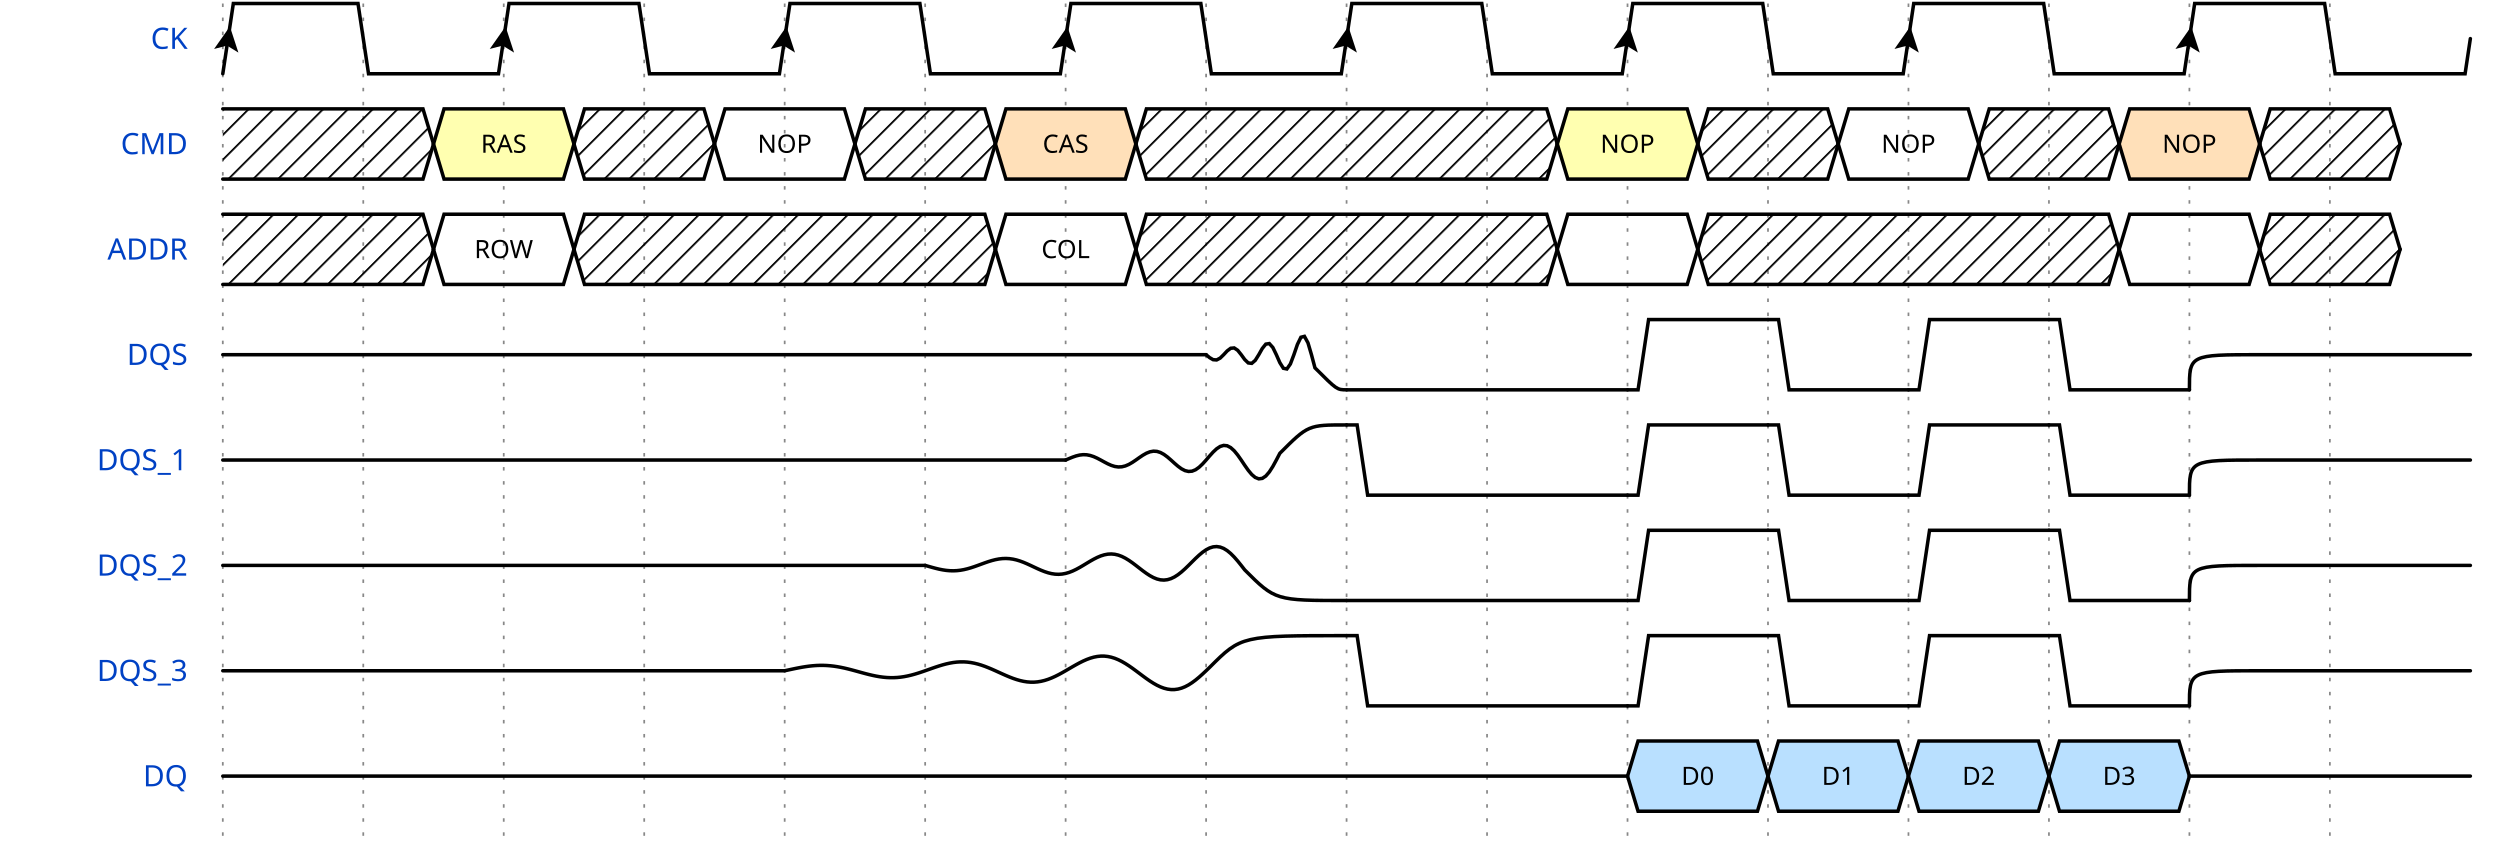
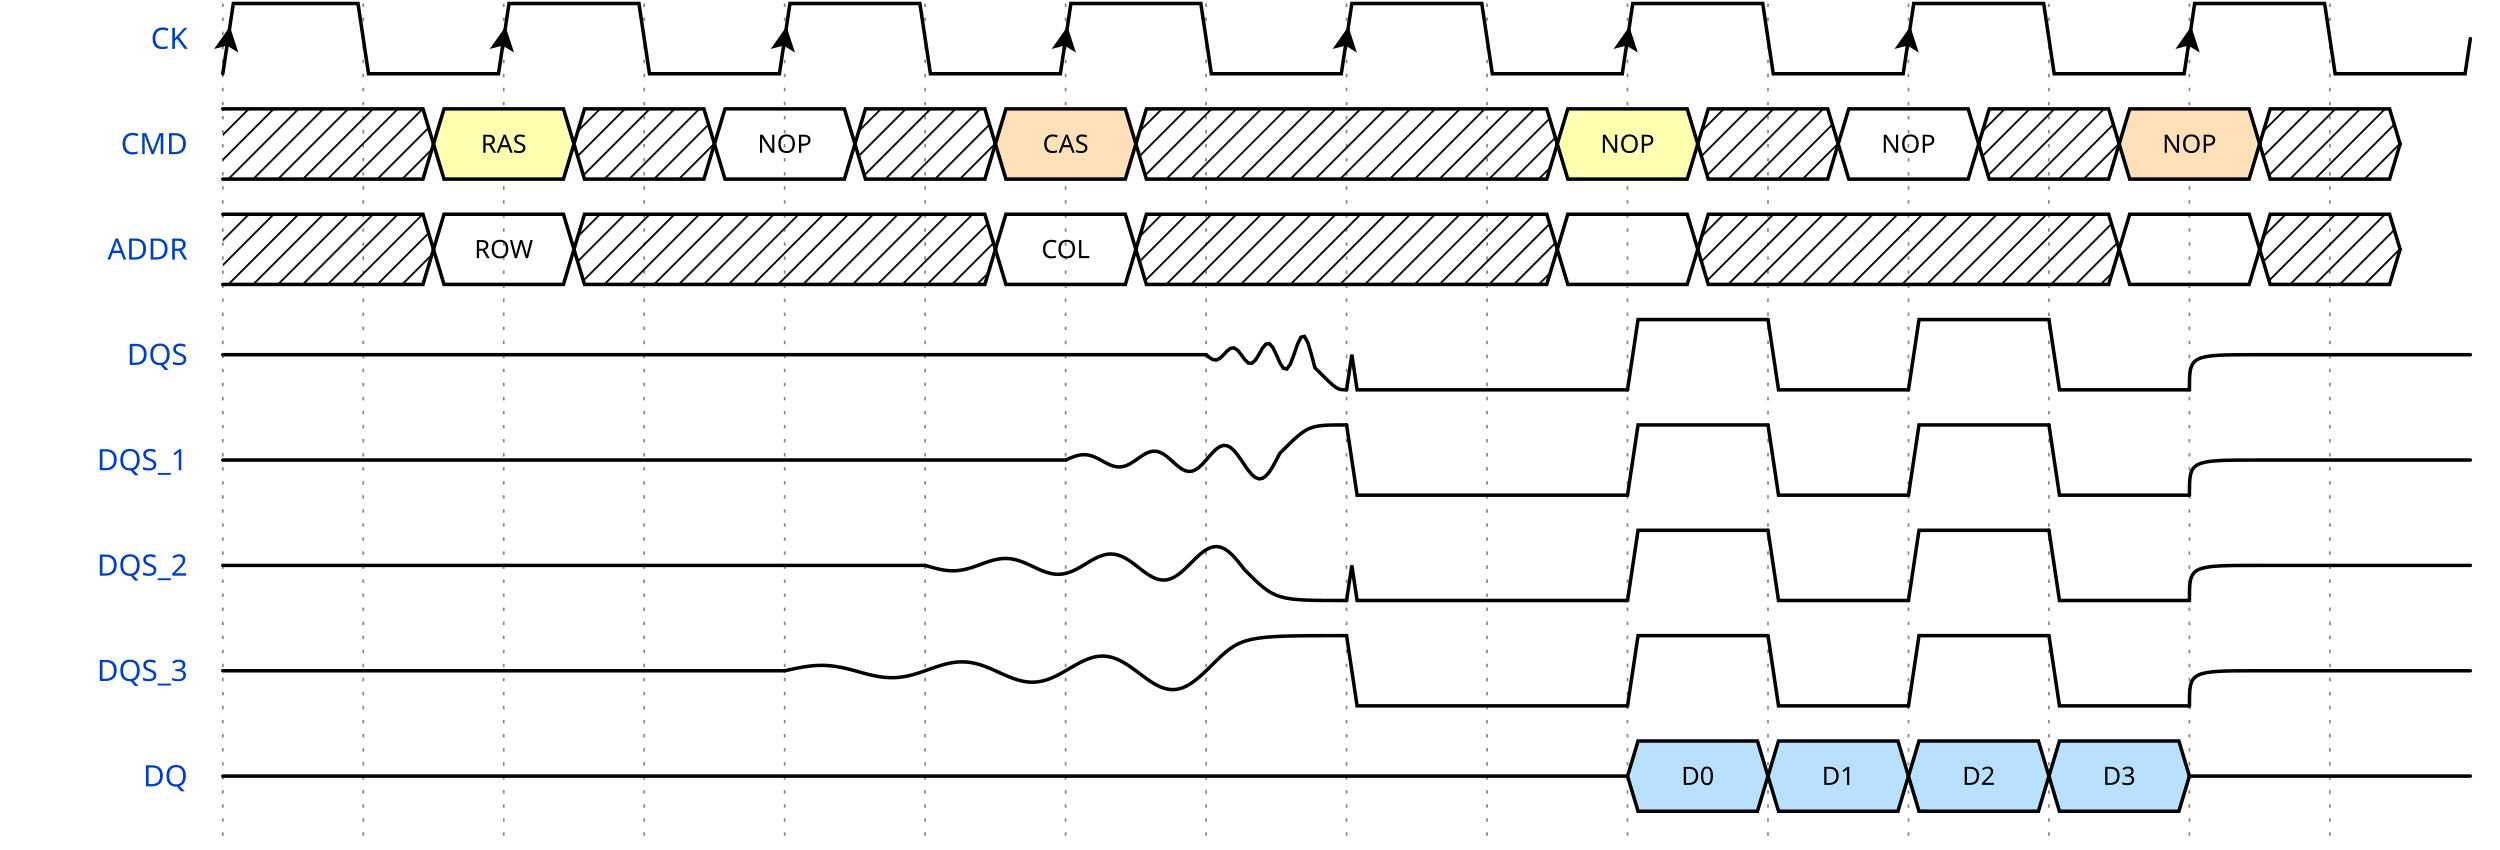
<svg xmlns="http://www.w3.org/2000/svg" width="706" height="240.0" viewBox="-1 -1 707 242.0">
  <style>
.title {fill: rgba(0, 65, 196, 255);font-weight: 500;font-size: 0.700em;font-family: Fira Mono;text-align: right;text-anchor: end;dominant-baseline: middle;alignment-baseline: central;}
.text {fill: rgba(0, 0, 0, 255);font-size: 0.900em;font-style: normal;font-variant: normal;font-weight: 500;font-stretch: normal;text-align: center;font-family: Fira Mono;}
.attr {fill: rgba(0, 0, 0, 255);font-size: 9.000px;font-style: normal;font-variant: normal;font-weight: 200;font-stretch: normal;text-align: center;font-family: Fira Mono;text-anchor: middle;dominant-baseline: middle;alignment-baseline: central;}
.path {fill: none;stroke: rgba(0, 0, 0, 255);stroke-width: 1;stroke-linecap: round;stroke-linejoin: miter;stroke-miterlimit: 4;stroke-dasharray: none;}
.stripe {fill: none;stroke: rgba(0, 0, 0, 255);stroke-width: 0.5;stroke-linecap: round;stroke-linejoin: miter;stroke-miterlimit: 4;stroke-dasharray: none;}
.data {fill: rgba(0, 0, 0, 255);font-size: 0.600em;font-style: normal;font-variant: normal;font-weight: 500;font-stretch: normal;text-align: center;font-family: Fira Mono;text-anchor: middle;dominant-baseline: middle;alignment-baseline: central;}
.arrow {fill: rgba(0, 0, 0, 255);stroke: none;}
.hide {fill: rgba(255, 255, 255, 255);stroke: rgba(255, 255, 255, 255);stroke-width: 2;}
.hatch {fill: url(#diagonalHatch);}
.s2-polygon {fill: rgba(0, 0, 0, 0);stroke: none;}
.s3-polygon {fill: rgba(255, 255, 176, 255);stroke: none;}
.s4-polygon {fill: rgba(255, 224, 185, 255);stroke: none;}
.s5-polygon {fill: rgba(185, 224, 255, 255);stroke: none;}
.tick {stroke: rgba(136, 136, 136, 255);stroke-width: 0.5;stroke-dasharray: 1, 3;}
.big_gap {stroke: rgba(136, 136, 136, 255);stroke-width: 0.5;stroke-dasharray: none;}
.edge {fill: none;stroke: rgba(0, 0, 255, 255);stroke-width: 1;}
.edge-arrow {fill: rgba(0, 0, 255, 255);stroke: none;overflow: visible;}
.edge-text {font-family: Fira Mono;font-size: 0.625em;fill: rgba(0, 0, 0, 255);filter: #solid;transform: translate(0, 2.5px);text-anchor: middle;}
.edge-background {fill: rgba(255, 255, 255, 255);stroke: rgba(255, 255, 255, 255);stroke-width: 2;}
.border {stroke-width: 1.25;stroke: rgba(0, 0, 0, 255);}
.h1 {fill: rgba(0, 0, 0, 255);font-size: 15.258px;font-weight: bold;font-family: Fira Mono;text-align: left;dominant-baseline: middle;}
.h2 {fill: rgba(0, 0, 0, 255);font-size: 12.208px;font-weight: bold;font-family: Fira Mono;text-align: left;dominant-baseline: middle;}
.h3 {fill: rgba(0, 0, 0, 255);font-size: 9.767px;font-weight: bold;font-family: Fira Mono;text-align: left;dominant-baseline: middle;}
.h4 {fill: rgba(0, 0, 0, 255);font-size: 7.817px;font-weight: bold;font-family: Fira Mono;text-align: left;dominant-baseline: middle;}
.h5 {fill: rgba(0, 0, 0, 255);font-size: 6.250px;font-weight: bold;font-family: Fira Mono;text-align: left;dominant-baseline: middle;}
.h6 {fill: rgba(0, 0, 0, 255);font-size: 5.000px;font-weight: bold;font-family: Fira Mono;text-align: left;dominant-baseline: middle;}
.reg-data {fill: rgba(0, 0, 0, 255);font-size: 0.800em;font-style: normal;font-variant: normal;font-weight: 500;font-stretch: normal;text-align: center;font-family: Fira Mono;text-anchor: middle;dominant-baseline: middle;alignment-baseline: central;}
.reg-pos {fill: rgba(0, 0, 0, 255);font-size: 0.600em;font-style: normal;font-variant: normal;font-weight: 500;font-stretch: normal;text-align: center;font-family: Fira Mono;text-anchor: middle;dominant-baseline: middle;alignment-baseline: central;}</style>
  <defs>
    <pattern id="diagonalHatch" width="5" height="5" patternTransform="rotate(45 0 0)" patternUnits="userSpaceOnUse">
      <line x1="0" y1="0" x2="0" y2="5" style="stroke:black; stroke-width:1" />
    </pattern>
    <marker id="arrow" viewBox="0 0 10 10" refX="10" refY="5" markerWidth="7" markerHeight="7" markerUnits="userSpaceOnUse" orient="auto-start-reverse" style="fill:#00F;">
      <path d="M 0 0 L 10 5 L 0 10 z" />
    </marker>
    <filter x="0" y="0" width="1" height="1" id="solid">
      <feFlood flood-color="white" />
      <feComposite in="SourceGraphic" />
    </filter>
  </defs>
  <g id="a">
    <g id="ticks_15" transform="translate(60, 0)">
      <path d="M0,0 L0,240.0" class="tick" style="fill: none;" />
      <path d="M40,0 L40,240.0" class="tick" style="fill: none;" />
      <path d="M80,0 L80,240.0" class="tick" style="fill: none;" />
      <path d="M120,0 L120,240.0" class="tick" style="fill: none;" />
      <path d="M160,0 L160,240.0" class="tick" style="fill: none;" />
      <path d="M200,0 L200,240.0" class="tick" style="fill: none;" />
      <path d="M240,0 L240,240.0" class="tick" style="fill: none;" />
      <path d="M280,0 L280,240.0" class="tick" style="fill: none;" />
      <path d="M320,0 L320,240.0" class="tick" style="fill: none;" />
      <path d="M360,0 L360,240.0" class="tick" style="fill: none;" />
      <path d="M400,0 L400,240.0" class="tick" style="fill: none;" />
      <path d="M440,0 L440,240.0" class="tick" style="fill: none;" />
      <path d="M480,0 L480,240.0" class="tick" style="fill: none;" />
      <path d="M520,0 L520,240.0" class="tick" style="fill: none;" />
      <path d="M560,0 L560,240.0" class="tick" style="fill: none;" />
      <path d="M600,0 L600,240.0" class="tick" style="fill: none;" />
    </g>
    <g id="CK" transform="translate(60, 0)">
      <text x="-10" y="10" class="title" style="stroke: none;">CK</text>
      <g data-symbol="P" transform="translate(0, 0)" class="s2">
        <path d="M0,20 L3.0,0 L38.5,0 L41.5,20 L78.5,20 L80,10.0" class="path" style="fill: none;" />
        <path d="M-3.5 -3.5 L0 3.5 L3.5 -3.5 L0 -2 L-3.5 -3.5" transform="translate(1.5, 10.0) rotate(-171.4692, 0, 0)" class="arrow" style="" />
      </g>
      <g data-symbol="P" transform="translate(80, 0)" class="s2">
        <path d="M0,10.0 L1.5,0 L38.5,0 L41.5,20 L78.5,20 L80,10.0" class="path" style="fill: none;" />
        <path d="M-3.5 -3.5 L0 3.5 L3.5 -3.5 L0 -2 L-3.5 -3.5" transform="translate(0.0, 10.0) rotate(-171.4692, 0, 0)" class="arrow" style="" />
      </g>
      <g data-symbol="P" transform="translate(160, 0)" class="s2">
        <path d="M0,10.0 L1.5,0 L38.5,0 L41.5,20 L78.5,20 L80,10.0" class="path" style="fill: none;" />
        <path d="M-3.5 -3.5 L0 3.5 L3.5 -3.5 L0 -2 L-3.5 -3.5" transform="translate(0.0, 10.0) rotate(-171.4692, 0, 0)" class="arrow" style="" />
      </g>
      <g data-symbol="P" transform="translate(240, 0)" class="s2">
        <path d="M0,10.0 L1.5,0 L38.5,0 L41.5,20 L78.5,20 L80,10.0" class="path" style="fill: none;" />
        <path d="M-3.5 -3.5 L0 3.5 L3.5 -3.5 L0 -2 L-3.5 -3.5" transform="translate(0.0, 10.0) rotate(-171.4692, 0, 0)" class="arrow" style="" />
      </g>
      <g data-symbol="P" transform="translate(320, 0)" class="s2">
        <path d="M0,10.0 L1.5,0 L38.5,0 L41.5,20 L78.5,20 L80,10.0" class="path" style="fill: none;" />
        <path d="M-3.5 -3.5 L0 3.5 L3.5 -3.5 L0 -2 L-3.5 -3.5" transform="translate(0.0, 10.0) rotate(-171.4692, 0, 0)" class="arrow" style="" />
      </g>
      <g data-symbol="P" transform="translate(400, 0)" class="s2">
        <path d="M0,10.0 L1.5,0 L38.5,0 L41.5,20 L78.5,20 L80,10.0" class="path" style="fill: none;" />
        <path d="M-3.5 -3.5 L0 3.5 L3.5 -3.5 L0 -2 L-3.5 -3.5" transform="translate(0.0, 10.0) rotate(-171.4692, 0, 0)" class="arrow" style="" />
      </g>
      <g data-symbol="P" transform="translate(480, 0)" class="s2">
        <path d="M0,10.0 L1.5,0 L38.5,0 L41.5,20 L78.5,20 L80,10.0" class="path" style="fill: none;" />
        <path d="M-3.5 -3.5 L0 3.5 L3.5 -3.5 L0 -2 L-3.5 -3.5" transform="translate(0.0, 10.0) rotate(-171.4692, 0, 0)" class="arrow" style="" />
      </g>
      <g data-symbol="P" transform="translate(560, 0)" class="s2">
        <path d="M0,10.0 L1.5,0 L38.5,0 L41.5,20 L78.5,20 L80,10.0" class="path" style="fill: none;" />
        <path d="M-3.5 -3.5 L0 3.5 L3.5 -3.5 L0 -2 L-3.5 -3.5" transform="translate(0.0, 10.0) rotate(-171.4692, 0, 0)" class="arrow" style="" />
      </g>
    </g>
    <g id="CMD" transform="translate(60, 30.0)">
      <text x="-10" y="10" class="title" style="stroke: none;">CMD</text>
      <g data-symbol="x" transform="translate(0, 0)" class="s2">
        <polygon points="0,0 3,0 57.0,0 60.0,10.0 57.0,20 3,20 0,20 " class="hatch" style="" />
        <path d="M0,0 L3,0 L57.0,0 L60.0,10.0" class="path" style="fill: none;" />
        <path d="M0,20 L3,20 L57.0,20 L60.0,10.0" class="path" style="fill: none;" />
      </g>
      <g data-symbol="3" transform="translate(60.0, 0)" class="s3">
        <polygon points="0,10.0 3,0 37,0 40,10.0 37,20 3,20 0,10.0 " class="s3-polygon" style="" />
        <path d="M0,10.0 L3,0 L37,0 L40,10.0" class="path" style="fill: none;" />
        <path d="M0,10.0 L3,20 L37,20 L40,10.0" class="path" style="fill: none;" />
        <text x="20" y="10" class="data" style="stroke: none;">RAS</text>
      </g>
      <g data-symbol="x" transform="translate(100.0, 0)" class="s2">
        <polygon points="0,10.0 3,0 37,0 40,10.0 37,20 3,20 0,10.0 " class="hatch" style="" />
        <path d="M0,10.0 L3,0 L37,0 L40,10.0" class="path" style="fill: none;" />
        <path d="M0,10.0 L3,20 L37,20 L40,10.0" class="path" style="fill: none;" />
      </g>
      <g data-symbol="=" transform="translate(140.0, 0)" class="s2">
        <polygon points="0,10.0 3,0 37,0 40,10.0 37,20 3,20 0,10.0 " class="s2-polygon" style="" />
        <path d="M0,10.0 L3,0 L37,0 L40,10.0" class="path" style="fill: none;" />
        <path d="M0,10.0 L3,20 L37,20 L40,10.0" class="path" style="fill: none;" />
        <text x="20" y="10" class="data" style="stroke: none;">NOP</text>
      </g>
      <g data-symbol="x" transform="translate(180.0, 0)" class="s2">
        <polygon points="0,10.0 3,0 37,0 40,10.0 37,20 3,20 0,10.0 " class="hatch" style="" />
        <path d="M0,10.0 L3,0 L37,0 L40,10.0" class="path" style="fill: none;" />
        <path d="M0,10.0 L3,20 L37,20 L40,10.0" class="path" style="fill: none;" />
      </g>
      <g data-symbol="4" transform="translate(220.0, 0)" class="s4">
        <polygon points="0,10.0 3,0 37,0 40,10.0 37,20 3,20 0,10.0 " class="s4-polygon" style="" />
        <path d="M0,10.0 L3,0 L37,0 L40,10.0" class="path" style="fill: none;" />
        <path d="M0,10.0 L3,20 L37,20 L40,10.0" class="path" style="fill: none;" />
        <text x="20" y="10" class="data" style="stroke: none;">CAS</text>
      </g>
      <g data-symbol="x" transform="translate(260.0, 0)" class="s2">
        <polygon points="0,10.0 3,0 117,0 120,10.0 117,20 3,20 0,10.0 " class="hatch" style="" />
        <path d="M0,10.0 L3,0 L117,0 L120,10.0" class="path" style="fill: none;" />
        <path d="M0,10.0 L3,20 L117,20 L120,10.0" class="path" style="fill: none;" />
      </g>
      <g data-symbol="3" transform="translate(380.0, 0)" class="s3">
        <polygon points="0,10.0 3,0 37,0 40,10.0 37,20 3,20 0,10.0 " class="s3-polygon" style="" />
        <path d="M0,10.0 L3,0 L37,0 L40,10.0" class="path" style="fill: none;" />
        <path d="M0,10.0 L3,20 L37,20 L40,10.0" class="path" style="fill: none;" />
        <text x="20" y="10" class="data" style="stroke: none;">NOP</text>
      </g>
      <g data-symbol="x" transform="translate(420.0, 0)" class="s2">
        <polygon points="0,10.0 3,0 37,0 40,10.0 37,20 3,20 0,10.0 " class="hatch" style="" />
        <path d="M0,10.0 L3,0 L37,0 L40,10.0" class="path" style="fill: none;" />
        <path d="M0,10.0 L3,20 L37,20 L40,10.0" class="path" style="fill: none;" />
      </g>
      <g data-symbol="=" transform="translate(460.0, 0)" class="s2">
        <polygon points="0,10.0 3,0 37,0 40,10.0 37,20 3,20 0,10.0 " class="s2-polygon" style="" />
        <path d="M0,10.0 L3,0 L37,0 L40,10.0" class="path" style="fill: none;" />
        <path d="M0,10.0 L3,20 L37,20 L40,10.0" class="path" style="fill: none;" />
        <text x="20" y="10" class="data" style="stroke: none;">NOP</text>
      </g>
      <g data-symbol="x" transform="translate(500.0, 0)" class="s2">
        <polygon points="0,10.0 3,0 37,0 40,10.0 37,20 3,20 0,10.0 " class="hatch" style="" />
        <path d="M0,10.0 L3,0 L37,0 L40,10.0" class="path" style="fill: none;" />
        <path d="M0,10.0 L3,20 L37,20 L40,10.0" class="path" style="fill: none;" />
      </g>
      <g data-symbol="4" transform="translate(540.0, 0)" class="s4">
        <polygon points="0,10.0 3,0 37,0 40,10.0 37,20 3,20 0,10.0 " class="s4-polygon" style="" />
        <path d="M0,10.0 L3,0 L37,0 L40,10.0" class="path" style="fill: none;" />
        <path d="M0,10.0 L3,20 L37,20 L40,10.0" class="path" style="fill: none;" />
        <text x="20" y="10" class="data" style="stroke: none;">NOP</text>
      </g>
      <g data-symbol="x" transform="translate(580.0, 0)" class="s2">
        <polygon points="0,10.0 3,0 37,0 40,10.0 37,20 3,20 0,10.0 " class="hatch" style="" />
        <path d="M0,10.0 L3,0 L37,0 L40,10.0" class="path" style="fill: none;" />
        <path d="M0,10.0 L3,20 L37,20 L40,10.0" class="path" style="fill: none;" />
      </g>
    </g>
    <g id="ADDR" transform="translate(60, 60.0)">
      <text x="-10" y="10" class="title" style="stroke: none;">ADDR</text>
      <g data-symbol="x" transform="translate(0, 0)" class="s2">
        <polygon points="0,0 3,0 57.0,0 60.0,10.0 57.0,20 3,20 0,20 " class="hatch" style="" />
        <path d="M0,0 L3,0 L57.0,0 L60.0,10.0" class="path" style="fill: none;" />
        <path d="M0,20 L3,20 L57.0,20 L60.0,10.0" class="path" style="fill: none;" />
      </g>
      <g data-symbol="=" transform="translate(60.0, 0)" class="s2">
        <polygon points="0,10.0 3,0 37,0 40,10.0 37,20 3,20 0,10.0 " class="s2-polygon" style="" />
        <path d="M0,10.0 L3,0 L37,0 L40,10.0" class="path" style="fill: none;" />
        <path d="M0,10.0 L3,20 L37,20 L40,10.0" class="path" style="fill: none;" />
        <text x="20" y="10" class="data" style="stroke: none;">ROW</text>
      </g>
      <g data-symbol="x" transform="translate(100.0, 0)" class="s2">
        <polygon points="0,10.0 3,0 117,0 120,10.0 117,20 3,20 0,10.0 " class="hatch" style="" />
        <path d="M0,10.0 L3,0 L117,0 L120,10.0" class="path" style="fill: none;" />
        <path d="M0,10.0 L3,20 L117,20 L120,10.0" class="path" style="fill: none;" />
      </g>
      <g data-symbol="=" transform="translate(220.0, 0)" class="s2">
        <polygon points="0,10.0 3,0 37,0 40,10.0 37,20 3,20 0,10.0 " class="s2-polygon" style="" />
        <path d="M0,10.0 L3,0 L37,0 L40,10.0" class="path" style="fill: none;" />
        <path d="M0,10.0 L3,20 L37,20 L40,10.0" class="path" style="fill: none;" />
        <text x="20" y="10" class="data" style="stroke: none;">COL</text>
      </g>
      <g data-symbol="x" transform="translate(260.0, 0)" class="s2">
        <polygon points="0,10.0 3,0 117,0 120,10.0 117,20 3,20 0,10.0 " class="hatch" style="" />
        <path d="M0,10.0 L3,0 L117,0 L120,10.0" class="path" style="fill: none;" />
        <path d="M0,10.0 L3,20 L117,20 L120,10.0" class="path" style="fill: none;" />
      </g>
      <g data-symbol="=" transform="translate(380.0, 0)" class="s2">
        <polygon points="0,10.0 3,0 37,0 40,10.0 37,20 3,20 0,10.0 " class="s2-polygon" style="" />
        <path d="M0,10.0 L3,0 L37,0 L40,10.0" class="path" style="fill: none;" />
        <path d="M0,10.0 L3,20 L37,20 L40,10.0" class="path" style="fill: none;" />
        <text x="20" y="10" class="data" style="stroke: none;" />
      </g>
      <g data-symbol="x" transform="translate(420.0, 0)" class="s2">
        <polygon points="0,10.0 3,0 117,0 120,10.0 117,20 3,20 0,10.0 " class="hatch" style="" />
        <path d="M0,10.0 L3,0 L117,0 L120,10.0" class="path" style="fill: none;" />
        <path d="M0,10.0 L3,20 L117,20 L120,10.0" class="path" style="fill: none;" />
      </g>
      <g data-symbol="=" transform="translate(540.0, 0)" class="s2">
        <polygon points="0,10.0 3,0 37,0 40,10.0 37,20 3,20 0,10.0 " class="s2-polygon" style="" />
        <path d="M0,10.0 L3,0 L37,0 L40,10.0" class="path" style="fill: none;" />
        <path d="M0,10.0 L3,20 L37,20 L40,10.0" class="path" style="fill: none;" />
        <text x="20" y="10" class="data" style="stroke: none;" />
      </g>
      <g data-symbol="x" transform="translate(580.0, 0)" class="s2">
        <polygon points="0,10.0 3,0 37,0 40,10.0 37,20 3,20 0,10.0 " class="hatch" style="" />
        <path d="M0,10.0 L3,0 L37,0 L40,10.0" class="path" style="fill: none;" />
        <path d="M0,10.0 L3,20 L37,20 L40,10.0" class="path" style="fill: none;" />
      </g>
    </g>
    <g id="DQS" transform="translate(60, 90.0)">
      <text x="-10" y="10" class="title" style="stroke: none;">DQS</text>
      <g data-symbol="z" transform="translate(0, 0)" class="s2">
        <path d="M0,10.0 C1.5,10.0 1.5,10.0 20,10.0 L280,10.0" class="path" style="fill: none;" />
      </g>
      <g data-symbol="m" transform="translate(280, 0)" class="s2">
        <path d="m0,10.0 L0,10.0 1,10.836 2,11.422 3,11.495 4,10.972 5,10.0 6,8.926 7,8.173 8,8.08 9,8.752 10,10.0 11,11.379 12,12.345 13,12.466 14,11.602 15,10.0 16,8.23 17,6.989 18,6.834 19,7.943 20,10 21,12.273 22,13.867 23,14.065 24,12.641 25,10 26,7.081 27,5.035 28,4.78 29,6.609 30,10 31,13.748 C37.252,20 37.252,20 40,20" class="path" style="fill: none;" />
      </g>
      <g data-symbol="0" transform="translate(320, 0)" class="s2">
-         <path d="M0,20 L3,20 L6,20 L80,20" class="path" style="fill: none;" />
+         <path d="M0,20 L1.5,10.0 L3,20 L80,20" class="path" style="fill: none;" />
      </g>
      <g data-symbol="1" transform="translate(400, 0)" class="s2">
-         <path d="M0,20 L3,20 L6,0 L40,0" class="path" style="fill: none;" />
+         <path d="M0,20 L1.5,10.0 L3,0 L40,0" class="path" style="fill: none;" />
      </g>
      <g data-symbol="0" transform="translate(440, 0)" class="s2">
-         <path d="M0,0 L3,0 L6,20 L40,20" class="path" style="fill: none;" />
+         <path d="M0,0 L1.5,10.0 L3,20 L40,20" class="path" style="fill: none;" />
      </g>
      <g data-symbol="1" transform="translate(480, 0)" class="s2">
-         <path d="M0,20 L3,20 L6,0 L40,0" class="path" style="fill: none;" />
+         <path d="M0,20 L1.5,10.0 L3,0 L40,0" class="path" style="fill: none;" />
      </g>
      <g data-symbol="0" transform="translate(520, 0)" class="s2">
-         <path d="M0,0 L3,0 L6,20 L40,20" class="path" style="fill: none;" />
+         <path d="M0,0 L1.5,10.0 L3,20 L40,20" class="path" style="fill: none;" />
      </g>
      <g data-symbol="z" transform="translate(560, 0)" class="s2">
        <path d="M0,20 C0.0,10.0 0.0,10.0 20,10.0 L80,10.0" class="path" style="fill: none;" />
      </g>
    </g>
    <g id="DQS_1" transform="translate(60, 120.0)">
      <text x="-10" y="10" class="title" style="stroke: none;">DQS_1</text>
      <g data-symbol="z" transform="translate(0, 0)" class="s2">
        <path d="M0,10.0 C1.5,10.0 1.5,10.0 20,10.0 L240,10.0" class="path" style="fill: none;" />
      </g>
      <g data-symbol="M" transform="translate(240, 0)" class="s2">
        <path d="m0,10.0 L0,10.0 1,9.571 2,9.164 3,8.82 4,8.578 5,8.466 6,8.505 7,8.696 8,9.028 9,9.476 10,10.0 11,10.551 12,11.074 13,11.515 14,11.827 15,11.969 16,11.92 17,11.675 18,11.248 19,10.672 20,10.0 21,9.293 22,8.621 23,8.054 24,7.655 25,7.472 26,7.534 27,7.85 28,8.398 29,9.137 30,10 31,10.908 32,11.77 33,12.498 34,13.011 35,13.247 36,13.166 37,12.761 38,12.057 39,11.109 40,10 41,8.834 42,7.727 43,6.792 44,6.133 45,5.831 46,5.935 47,6.455 48,7.359 49,8.576 50,10 51,11.497 52,12.919 53,14.119 54,14.965 55,15.353 56,15.22 57,14.552 58,13.391 59,11.828 60,10 61,8.078 C69.078,0 69.078,0 80,0" class="path" style="fill: none;" />
      </g>
      <g data-symbol="0" transform="translate(320, 0)" class="s2">
-         <path d="M0,0 L3,0 L6,20 L80,20" class="path" style="fill: none;" />
+         <path d="M0,0 L1.5,10.0 L3,20 L80,20" class="path" style="fill: none;" />
      </g>
      <g data-symbol="1" transform="translate(400, 0)" class="s2">
-         <path d="M0,20 L3,20 L6,0 L40,0" class="path" style="fill: none;" />
+         <path d="M0,20 L1.5,10.0 L3,0 L40,0" class="path" style="fill: none;" />
      </g>
      <g data-symbol="0" transform="translate(440, 0)" class="s2">
-         <path d="M0,0 L3,0 L6,20 L40,20" class="path" style="fill: none;" />
+         <path d="M0,0 L1.5,10.0 L3,20 L40,20" class="path" style="fill: none;" />
      </g>
      <g data-symbol="1" transform="translate(480, 0)" class="s2">
-         <path d="M0,20 L3,20 L6,0 L40,0" class="path" style="fill: none;" />
+         <path d="M0,20 L1.5,10.0 L3,0 L40,0" class="path" style="fill: none;" />
      </g>
      <g data-symbol="0" transform="translate(520, 0)" class="s2">
-         <path d="M0,0 L3,0 L6,20 L40,20" class="path" style="fill: none;" />
+         <path d="M0,0 L1.5,10.0 L3,20 L40,20" class="path" style="fill: none;" />
      </g>
      <g data-symbol="z" transform="translate(560, 0)" class="s2">
        <path d="M0,20 C0.0,10.0 0.0,10.0 20,10.0 L80,10.0" class="path" style="fill: none;" />
      </g>
    </g>
    <g id="DQS_2" transform="translate(60, 150.0)">
      <text x="-10" y="10" class="title" style="stroke: none;">DQS_2</text>
      <g data-symbol="z" transform="translate(0, 0)" class="s2">
        <path d="M0,10.0 C1.5,10.0 1.5,10.0 20,10.0 L200,10.0" class="path" style="fill: none;" />
      </g>
      <g data-symbol="m" transform="translate(200, 0)" class="s2">
        <path d="m0,10.0 L0,10.0 1,10.286 2,10.569 3,10.836 4,11.075 5,11.274 6,11.422 7,11.512 8,11.538 9,11.495 10,11.385 11,11.208 12,10.972 13,10.684 14,10.355 15,10.0 16,9.633 17,9.269 18,8.926 19,8.62 20,8.364 21,8.173 22,8.058 23,8.025 24,8.08 25,8.222 26,8.449 27,8.752 28,9.122 29,9.544 30,10 31,10.472 32,10.938 33,11.379 34,11.772 35,12.1 36,12.345 37,12.494 38,12.536 39,12.466 40,12.283 41,11.992 42,11.602 43,11.127 44,10.586 45,10.0 46,9.394 47,8.795 48,8.23 49,7.724 50,7.303 51,6.989 52,6.798 53,6.744 54,6.834 55,7.069 56,7.442 57,7.943 58,8.553 59,9.248 60,10 61,10.778 62,11.547 63,12.273 64,12.922 65,13.463 66,13.867 67,14.111 68,14.18 69,14.065 70,13.764 71,13.284 72,12.641 73,11.858 74,10.966 75,10 76,9.001 77,8.014 78,7.081 79,6.248 80,5.554 81,5.035 82,4.721 83,4.632 84,4.78 85,5.167 86,5.783 87,6.609 88,7.614 89,8.76 90,10 91,11.282 C99.718,20 99.718,20 120,20" class="path" style="fill: none;" />
      </g>
      <g data-symbol="0" transform="translate(320, 0)" class="s2">
-         <path d="M0,20 L3,20 L6,20 L80,20" class="path" style="fill: none;" />
+         <path d="M0,20 L1.5,10.0 L3,20 L80,20" class="path" style="fill: none;" />
      </g>
      <g data-symbol="1" transform="translate(400, 0)" class="s2">
-         <path d="M0,20 L3,20 L6,0 L40,0" class="path" style="fill: none;" />
+         <path d="M0,20 L1.5,10.0 L3,0 L40,0" class="path" style="fill: none;" />
      </g>
      <g data-symbol="0" transform="translate(440, 0)" class="s2">
-         <path d="M0,0 L3,0 L6,20 L40,20" class="path" style="fill: none;" />
+         <path d="M0,0 L1.5,10.0 L3,20 L40,20" class="path" style="fill: none;" />
      </g>
      <g data-symbol="1" transform="translate(480, 0)" class="s2">
-         <path d="M0,20 L3,20 L6,0 L40,0" class="path" style="fill: none;" />
+         <path d="M0,20 L1.5,10.0 L3,0 L40,0" class="path" style="fill: none;" />
      </g>
      <g data-symbol="0" transform="translate(520, 0)" class="s2">
-         <path d="M0,0 L3,0 L6,20 L40,20" class="path" style="fill: none;" />
+         <path d="M0,0 L1.5,10.0 L3,20 L40,20" class="path" style="fill: none;" />
      </g>
      <g data-symbol="z" transform="translate(560, 0)" class="s2">
        <path d="M0,20 C0.0,10.0 0.0,10.0 20,10.0 L80,10.0" class="path" style="fill: none;" />
      </g>
    </g>
    <g id="DQS_3" transform="translate(60, 180.0)">
      <text x="-10" y="10" class="title" style="stroke: none;">DQS_3</text>
      <g data-symbol="z" transform="translate(0, 0)" class="s2">
        <path d="M0,10.0 C1.5,10.0 1.5,10.0 20,10.0 L160,10.0" class="path" style="fill: none;" />
      </g>
      <g data-symbol="M" transform="translate(160, 0)" class="s2">
        <path d="m0,10.0 L0,10.0 1,9.786 2,9.571 3,9.362 4,9.164 5,8.981 6,8.82 7,8.684 8,8.578 9,8.504 10,8.466 11,8.466 12,8.505 13,8.581 14,8.696 15,8.846 16,9.028 17,9.24 18,9.476 19,9.732 20,10.0 21,10.275 22,10.551 23,10.819 24,11.074 25,11.308 26,11.515 27,11.69 28,11.827 29,11.921 30,11.969 31,11.969 32,11.92 33,11.822 34,11.675 35,11.482 36,11.248 37,10.976 38,10.672 39,10.345 40,10.0 41,9.647 42,9.293 43,8.948 44,8.621 45,8.32 46,8.054 47,7.83 48,7.655 49,7.534 50,7.472 51,7.471 52,7.534 53,7.661 54,7.85 55,8.097 56,8.398 57,8.747 58,9.137 59,9.557 60,10 61,10.454 62,10.908 63,11.35 64,11.77 65,12.157 66,12.498 67,12.786 68,13.011 69,13.167 70,13.247 71,13.247 72,13.166 73,13.003 74,12.761 75,12.444 76,12.057 77,11.609 78,11.109 79,10.568 80,10 81,9.417 82,8.834 83,8.266 84,7.727 85,7.231 86,6.792 87,6.422 88,6.133 89,5.934 90,5.831 91,5.831 92,5.935 93,6.144 94,6.455 95,6.862 96,7.359 97,7.934 98,8.576 99,9.27 100,10 101,10.748 102,11.497 103,12.226 104,12.919 105,13.556 106,14.119 107,14.594 108,14.965 109,15.221 110,15.353 111,15.353 112,15.22 113,14.951 114,14.552 115,14.029 116,13.391 117,12.652 118,11.828 119,10.937 120,10 121,9.039 C130.039,0 130.039,0 160,0" class="path" style="fill: none;" />
      </g>
      <g data-symbol="0" transform="translate(320, 0)" class="s2">
-         <path d="M0,0 L3,0 L6,20 L80,20" class="path" style="fill: none;" />
+         <path d="M0,0 L1.5,10.0 L3,20 L80,20" class="path" style="fill: none;" />
      </g>
      <g data-symbol="1" transform="translate(400, 0)" class="s2">
-         <path d="M0,20 L3,20 L6,0 L40,0" class="path" style="fill: none;" />
+         <path d="M0,20 L1.5,10.0 L3,0 L40,0" class="path" style="fill: none;" />
      </g>
      <g data-symbol="0" transform="translate(440, 0)" class="s2">
-         <path d="M0,0 L3,0 L6,20 L40,20" class="path" style="fill: none;" />
+         <path d="M0,0 L1.5,10.0 L3,20 L40,20" class="path" style="fill: none;" />
      </g>
      <g data-symbol="1" transform="translate(480, 0)" class="s2">
-         <path d="M0,20 L3,20 L6,0 L40,0" class="path" style="fill: none;" />
+         <path d="M0,20 L1.5,10.0 L3,0 L40,0" class="path" style="fill: none;" />
      </g>
      <g data-symbol="0" transform="translate(520, 0)" class="s2">
-         <path d="M0,0 L3,0 L6,20 L40,20" class="path" style="fill: none;" />
+         <path d="M0,0 L1.5,10.0 L3,20 L40,20" class="path" style="fill: none;" />
      </g>
      <g data-symbol="z" transform="translate(560, 0)" class="s2">
        <path d="M0,20 C0.0,10.0 0.0,10.0 20,10.0 L80,10.0" class="path" style="fill: none;" />
      </g>
    </g>
    <g id="DQ" transform="translate(60, 210.0)">
      <text x="-10" y="10" class="title" style="stroke: none;">DQ</text>
      <g data-symbol="z" transform="translate(0, 0)" class="s2">
        <path d="M0,10.0 C1.5,10.0 1.5,10.0 20,10.0 L400,10.0" class="path" style="fill: none;" />
      </g>
      <g data-symbol="5" transform="translate(400, 0)" class="s5">
        <polygon points="0,10.0 3,0 37,0 40,10.0 37,20 3,20 0,10.0 " class="s5-polygon" style="" />
        <path d="M0,10.0 L3,0 L37,0 L40,10.0" class="path" style="fill: none;" />
        <path d="M0,10.0 L3,20 L37,20 L40,10.0" class="path" style="fill: none;" />
        <text x="20" y="10" class="data" style="stroke: none;">D0</text>
      </g>
      <g data-symbol="5" transform="translate(440, 0)" class="s5">
        <polygon points="0,10.0 3,0 37,0 40,10.0 37,20 3,20 0,10.0 " class="s5-polygon" style="" />
        <path d="M0,10.0 L3,0 L37,0 L40,10.0" class="path" style="fill: none;" />
        <path d="M0,10.0 L3,20 L37,20 L40,10.0" class="path" style="fill: none;" />
        <text x="20" y="10" class="data" style="stroke: none;">D1</text>
      </g>
      <g data-symbol="5" transform="translate(480, 0)" class="s5">
        <polygon points="0,10.0 3,0 37,0 40,10.0 37,20 3,20 0,10.0 " class="s5-polygon" style="" />
        <path d="M0,10.0 L3,0 L37,0 L40,10.0" class="path" style="fill: none;" />
        <path d="M0,10.0 L3,20 L37,20 L40,10.0" class="path" style="fill: none;" />
        <text x="20" y="10" class="data" style="stroke: none;">D2</text>
      </g>
      <g data-symbol="5" transform="translate(520, 0)" class="s5">
        <polygon points="0,10.0 3,0 37,0 40,10.0 37,20 3,20 0,10.0 " class="s5-polygon" style="" />
        <path d="M0,10.0 L3,0 L37,0 L40,10.0" class="path" style="fill: none;" />
        <path d="M0,10.0 L3,20 L37,20 L40,10.0" class="path" style="fill: none;" />
        <text x="20" y="10" class="data" style="stroke: none;">D3</text>
      </g>
      <g data-symbol="z" transform="translate(560, 0)" class="s2">
        <path d="M0,10.0 C1.5,10.0 1.5,10.0 20,10.0 L80,10.0" class="path" style="fill: none;" />
      </g>
    </g>
  </g>
</svg>
